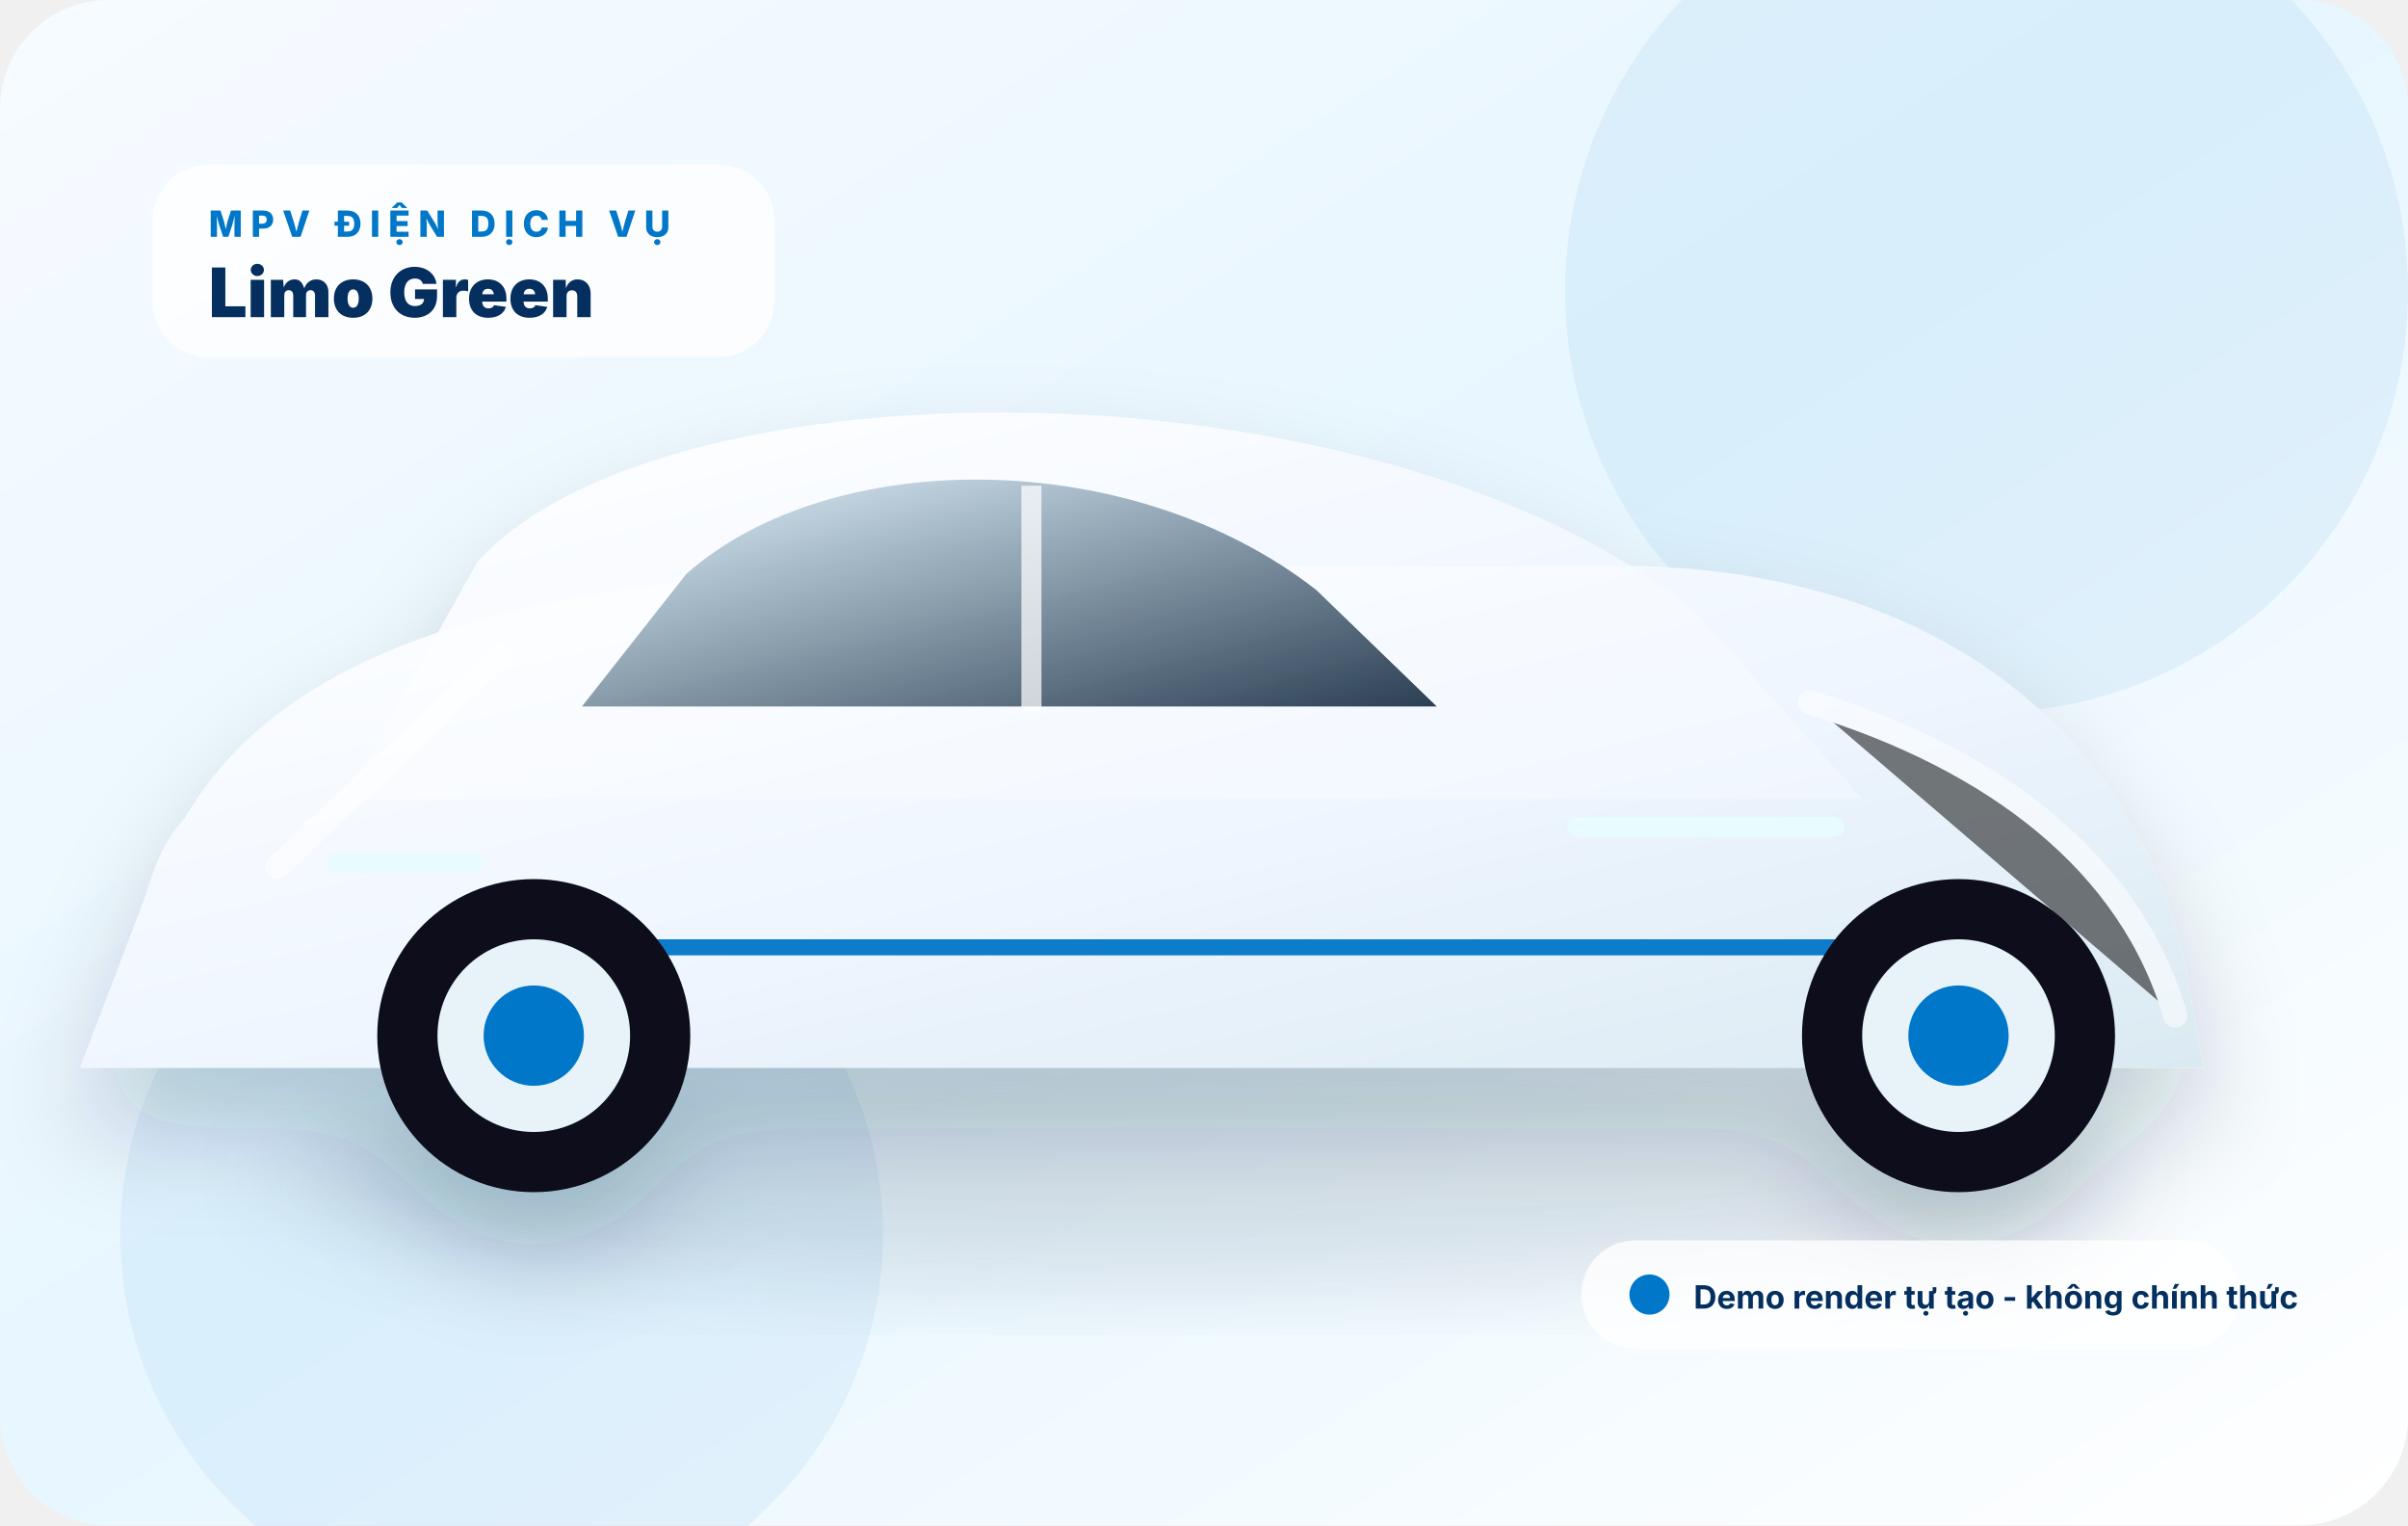
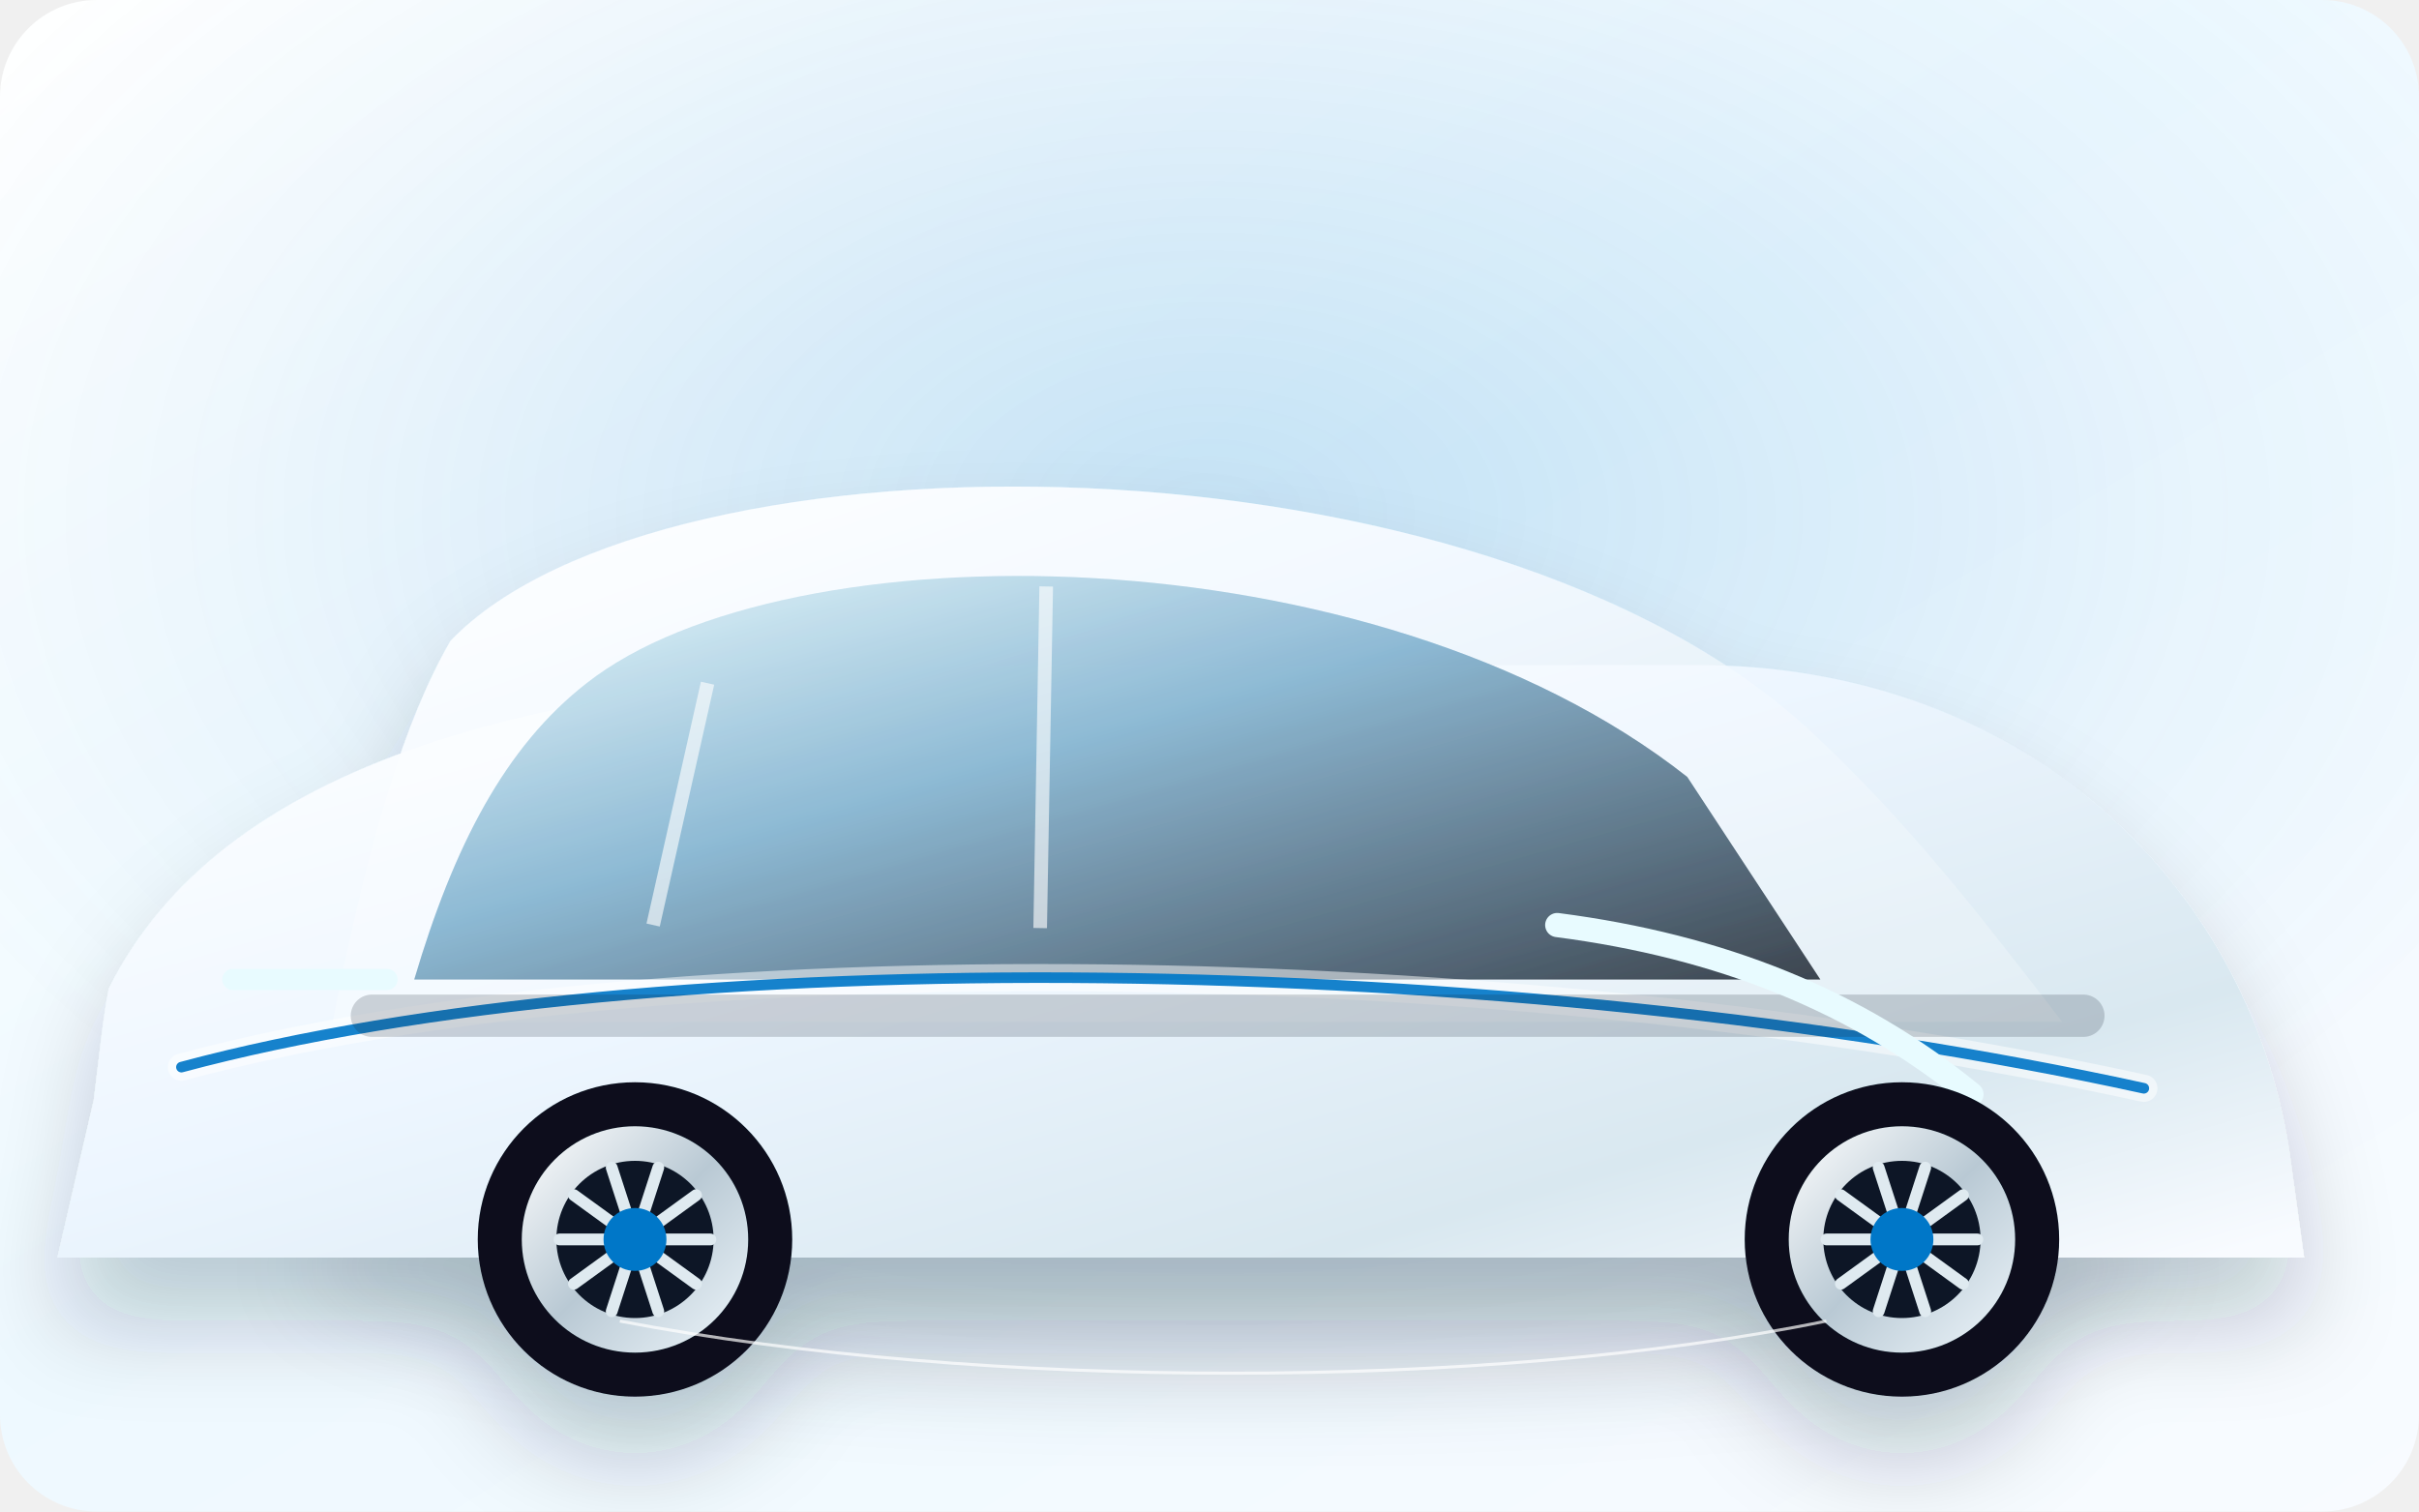
- <svg xmlns="http://www.w3.org/2000/svg" width="1200" height="760" viewBox="0 0 1200 760" role="img" aria-labelledby="title_limo_green desc_limo_green">
+ <svg xmlns="http://www.w3.org/2000/svg" width="1600" height="1000" viewBox="0 0 1600 1000" role="img" aria-labelledby="title_limo_green desc_limo_green">
  <defs>
    <linearGradient id="bg_limo_green" x1="0" y1="0" x2="1" y2="1">
-       <stop offset="0%" stop-color="#f7fbff" />
-       <stop offset="48%" stop-color="#e7f6ff" />
-       <stop offset="100%" stop-color="#ffffff" />
+       <stop offset="0%" stop-color="#ffffff" />
+       <stop offset="46%" stop-color="#eef9ff" />
+       <stop offset="100%" stop-color="#f8fbff" />
    </linearGradient>
-     <linearGradient id="paint_limo_green" x1="0" y1="0" x2="1" y2="1">
+     <radialGradient id="halo_limo_green" cx="50%" cy="34%" r="58%">
+       <stop offset="0%" stop-color="#0077c8" stop-opacity="0.18" />
+       <stop offset="70%" stop-color="#0077c8" stop-opacity="0.04" />
+       <stop offset="100%" stop-color="#0077c8" stop-opacity="0" />
+     </radialGradient>
+     <linearGradient id="paint_limo_green" x1="0" y1="0.05" x2="1" y2="0.95">
      <stop offset="0%" stop-color="#ffffff" />
-       <stop offset="52%" stop-color="#eff6ff" />
-       <stop offset="100%" stop-color="#dbeaf2" />
+       <stop offset="42%" stop-color="#edf6ff" />
+       <stop offset="78%" stop-color="#d9e8f0" />
+       <stop offset="100%" stop-color="#f8fbff" />
    </linearGradient>
    <linearGradient id="glass_limo_green" x1="0" y1="0" x2="1" y2="1">
-       <stop offset="0%" stop-color="#dff4ff" />
-       <stop offset="100%" stop-color="#0b2239" />
+       <stop offset="0%" stop-color="#e9fbff" />
+       <stop offset="44%" stop-color="#6ea6c8" />
+       <stop offset="100%" stop-color="#07111e" />
+     </linearGradient>
+     <linearGradient id="rim_limo_green" x1="0" y1="0" x2="1" y2="1">
+       <stop offset="0%" stop-color="#ffffff" />
+       <stop offset="50%" stop-color="#b9c9d4" />
+       <stop offset="100%" stop-color="#eef6fb" />
    </linearGradient>
    <filter id="shadow_limo_green" x="-20%" y="-20%" width="140%" height="150%">
-       <feDropShadow dx="0" dy="30" stdDeviation="26" flood-color="#08213b" flood-opacity="0.20" />
+       <feDropShadow dx="0" dy="42" stdDeviation="32" flood-color="#08213b" flood-opacity="0.22" />
    </filter>
-     <filter id="soft_limo_green" x="-20%" y="-20%" width="140%" height="140%">
-       <feGaussianBlur stdDeviation="22" />
+     <filter id="floor_limo_green" x="-20%" y="-30%" width="140%" height="160%">
+       <feGaussianBlur stdDeviation="28" />
    </filter>
  </defs>
-   <rect width="1200" height="760" rx="54" fill="url(#bg_limo_green)" />
-   <circle cx="990" cy="145" r="210" fill="#0077c8" opacity="0.07" />
-   <circle cx="250" cy="615" r="190" fill="#0077c8" opacity="0.06" />
-   <ellipse cx="596" cy="584" rx="462" ry="58" fill="#072a4a" opacity="0.12" filter="url(#soft_limo_green)" />
+   <rect width="1600" height="1000" rx="64" fill="url(#bg_limo_green)" />
+   <rect width="1600" height="1000" rx="64" fill="url(#halo_limo_green)" />
+   <path d="M160 826 C470 744 1104 742 1450 828" fill="none" stroke="#cbe8f6" stroke-width="3" opacity="0.62" />
+   <ellipse cx="812" cy="838" rx="612" ry="82" fill="#08213b" opacity="0.12" filter="url(#floor_limo_green)" />
  <g filter="url(#shadow_limo_green)">
-     <path d="M238 280 C330 178 684 176 844 304 L928 398 H172 Z" fill="url(#paint_limo_green)" />
-     <path d="M92 408 C144 318 274 282 498 282 H806 C962 282 1060 362 1088 476 L1098 532 H40 L72 448 C78 428 84 416 92 408 Z" fill="url(#paint_limo_green)" />
-     <path d="M238 280 C330 178 684 176 844 304 L928 398 H172 Z" fill="#ffffff" opacity="0.28" />
-     <path d="M342 286 C414 222 564 222 656 294 L716 352 H290 Z" fill="url(#glass_limo_green)" opacity="0.86" />
-     <path d="M514 242 L514 354" stroke="#ffffff" stroke-width="10" opacity="0.72" />
-     <path d="M138 432 L250 326" stroke="#ffffff" stroke-width="12" stroke-linecap="round" opacity="0.52" />
-     <path d="M902 350 C994 378 1062 430 1084 506" stroke="#ffffff" stroke-width="12" stroke-linecap="round" opacity="0.52" />
-     <path d="M242 472 H954" stroke="#0077c8" stroke-width="8" stroke-linecap="round" opacity="0.95" />
-     <path d="M786 412 H914" stroke="#e8fbff" stroke-width="10" stroke-linecap="round" />
-     <path d="M168 430 H236" stroke="#e8fbff" stroke-width="10" stroke-linecap="round" />
+     <path d="M298 424 C438 278 982 280 1200 486 C1264 546 1310 606 1364 676 H220 C244 554 268 476 298 424 Z" fill="url(#paint_limo_green)" />
+     <path d="M72 654 C144 510 344 440 708 440 H1122 C1338 440 1486 584 1514 760 L1524 832 H38 L62 728 C66 696 68 674 72 654 Z" fill="url(#paint_limo_green)" />
+     <path d="M298 424 C438 278 982 280 1200 486 C1264 546 1310 606 1364 676 H220 C244 554 268 476 298 424 Z" fill="#ffffff" opacity="0.24" />
+     <path d="M388 452 C520 348 908 350 1116 514 L1204 648 H274 C300 560 334 494 388 452 Z" fill="url(#glass_limo_green)" opacity="0.9" />
+     <path d="M388 452 C520 348 908 350 1116 514 L1204 648 H274 C300 560 334 494 388 452 Z" fill="#ffffff" opacity="0.14" />
+     <path d="M120 706 C432 622 998 628 1418 720" fill="none" stroke="#ffffff" stroke-width="18" stroke-linecap="round" opacity="0.5" />
+     <path d="M120 706 C432 622 998 628 1418 720" fill="none" stroke="#0077c8" stroke-width="7" stroke-linecap="round" opacity="0.92" />
+     <path d="M246 672 H1378" stroke="#0b1726" stroke-width="28" stroke-linecap="round" opacity="0.18" />
+     <path d="M1030 612 C1138 626 1228 662 1304 724" fill="none" stroke="#e8fbff" stroke-width="16" stroke-linecap="round" />
+     <path d="M154 648 H256" fill="none" stroke="#e8fbff" stroke-width="14" stroke-linecap="round" />
+     <path d="M468 452 L432 612" stroke="#ffffff" stroke-width="9" opacity="0.62" />
+     <path d="M692 388 L688 614" stroke="#ffffff" stroke-width="9" opacity="0.62" />
    <g>
-       <circle cx="266" cy="516" r="78" fill="#07111e" />
-       <circle cx="266" cy="516" r="48" fill="#e7f3f8" />
-       <circle cx="266" cy="516" r="25" fill="#0077c8" />
-       <circle cx="976" cy="516" r="78" fill="#07111e" />
-       <circle cx="976" cy="516" r="48" fill="#e7f3f8" />
-       <circle cx="976" cy="516" r="25" fill="#0077c8" />
+       <circle cx="420" cy="820" r="104" fill="#07111e" />
+       <circle cx="420" cy="820" r="74.88" fill="url(#rim_limo_green)" />
+       <circle cx="420" cy="820" r="52" fill="#0b1726" />
+       <line x1="420" y1="820" x2="469.9" y2="820.0" stroke="#dfeaf0" stroke-width="7.8" stroke-linecap="round" />
+       <line x1="420" y1="820" x2="460.4" y2="849.3" stroke="#dfeaf0" stroke-width="7.8" stroke-linecap="round" />
+       <line x1="420" y1="820" x2="435.4" y2="867.5" stroke="#dfeaf0" stroke-width="7.8" stroke-linecap="round" />
+       <line x1="420" y1="820" x2="404.6" y2="867.5" stroke="#dfeaf0" stroke-width="7.8" stroke-linecap="round" />
+       <line x1="420" y1="820" x2="379.6" y2="849.3" stroke="#dfeaf0" stroke-width="7.8" stroke-linecap="round" />
+       <line x1="420" y1="820" x2="370.1" y2="820.0" stroke="#dfeaf0" stroke-width="7.8" stroke-linecap="round" />
+       <line x1="420" y1="820" x2="379.6" y2="790.7" stroke="#dfeaf0" stroke-width="7.8" stroke-linecap="round" />
+       <line x1="420" y1="820" x2="404.6" y2="772.5" stroke="#dfeaf0" stroke-width="7.8" stroke-linecap="round" />
+       <line x1="420" y1="820" x2="435.4" y2="772.5" stroke="#dfeaf0" stroke-width="7.8" stroke-linecap="round" />
+       <line x1="420" y1="820" x2="460.4" y2="790.7" stroke="#dfeaf0" stroke-width="7.8" stroke-linecap="round" />
+       <circle cx="420" cy="820" r="20.8" fill="#0077c8" />
+     </g>
+     <g>
+       <circle cx="1258" cy="820" r="104" fill="#07111e" />
+       <circle cx="1258" cy="820" r="74.88" fill="url(#rim_limo_green)" />
+       <circle cx="1258" cy="820" r="52" fill="#0b1726" />
+       <line x1="1258" y1="820" x2="1307.9" y2="820.0" stroke="#dfeaf0" stroke-width="7.8" stroke-linecap="round" />
+       <line x1="1258" y1="820" x2="1298.4" y2="849.3" stroke="#dfeaf0" stroke-width="7.8" stroke-linecap="round" />
+       <line x1="1258" y1="820" x2="1273.4" y2="867.5" stroke="#dfeaf0" stroke-width="7.8" stroke-linecap="round" />
+       <line x1="1258" y1="820" x2="1242.6" y2="867.5" stroke="#dfeaf0" stroke-width="7.8" stroke-linecap="round" />
+       <line x1="1258" y1="820" x2="1217.6" y2="849.3" stroke="#dfeaf0" stroke-width="7.8" stroke-linecap="round" />
+       <line x1="1258" y1="820" x2="1208.1" y2="820.0" stroke="#dfeaf0" stroke-width="7.8" stroke-linecap="round" />
+       <line x1="1258" y1="820" x2="1217.6" y2="790.7" stroke="#dfeaf0" stroke-width="7.8" stroke-linecap="round" />
+       <line x1="1258" y1="820" x2="1242.6" y2="772.5" stroke="#dfeaf0" stroke-width="7.8" stroke-linecap="round" />
+       <line x1="1258" y1="820" x2="1273.4" y2="772.5" stroke="#dfeaf0" stroke-width="7.8" stroke-linecap="round" />
+       <line x1="1258" y1="820" x2="1298.4" y2="790.7" stroke="#dfeaf0" stroke-width="7.8" stroke-linecap="round" />
+       <circle cx="1258" cy="820" r="20.8" fill="#0077c8" />
    </g>
  </g>
-   <g transform="translate(76 82)">
-     <rect width="310" height="96" rx="28" fill="#ffffff" opacity="0.74" />
-     <text x="28" y="36" font-family="Inter, Arial, sans-serif" font-size="18" font-weight="800" letter-spacing="4" fill="#0077c8">MPV ĐIỆN DỊCH VỤ</text>
-     <text x="28" y="76" font-family="Inter, Arial, sans-serif" font-size="34" font-weight="850" fill="#042f5f">Limo Green</text>
-   </g>
-   <g transform="translate(788 618)">
-     <rect width="328" height="54" rx="27" fill="#ffffff" opacity="0.78" />
-     <circle cx="34" cy="27" r="10" fill="#0077c8" />
-     <text x="56" y="34" font-family="Inter, Arial, sans-serif" font-size="16" font-weight="750" fill="#042f5f">Demo render tự tạo - không chính thức</text>
-   </g>
+   <path d="M410 874 C650 920 984 920 1208 874" fill="none" stroke="#ffffff" stroke-width="2" opacity="0.7" />
</svg>
